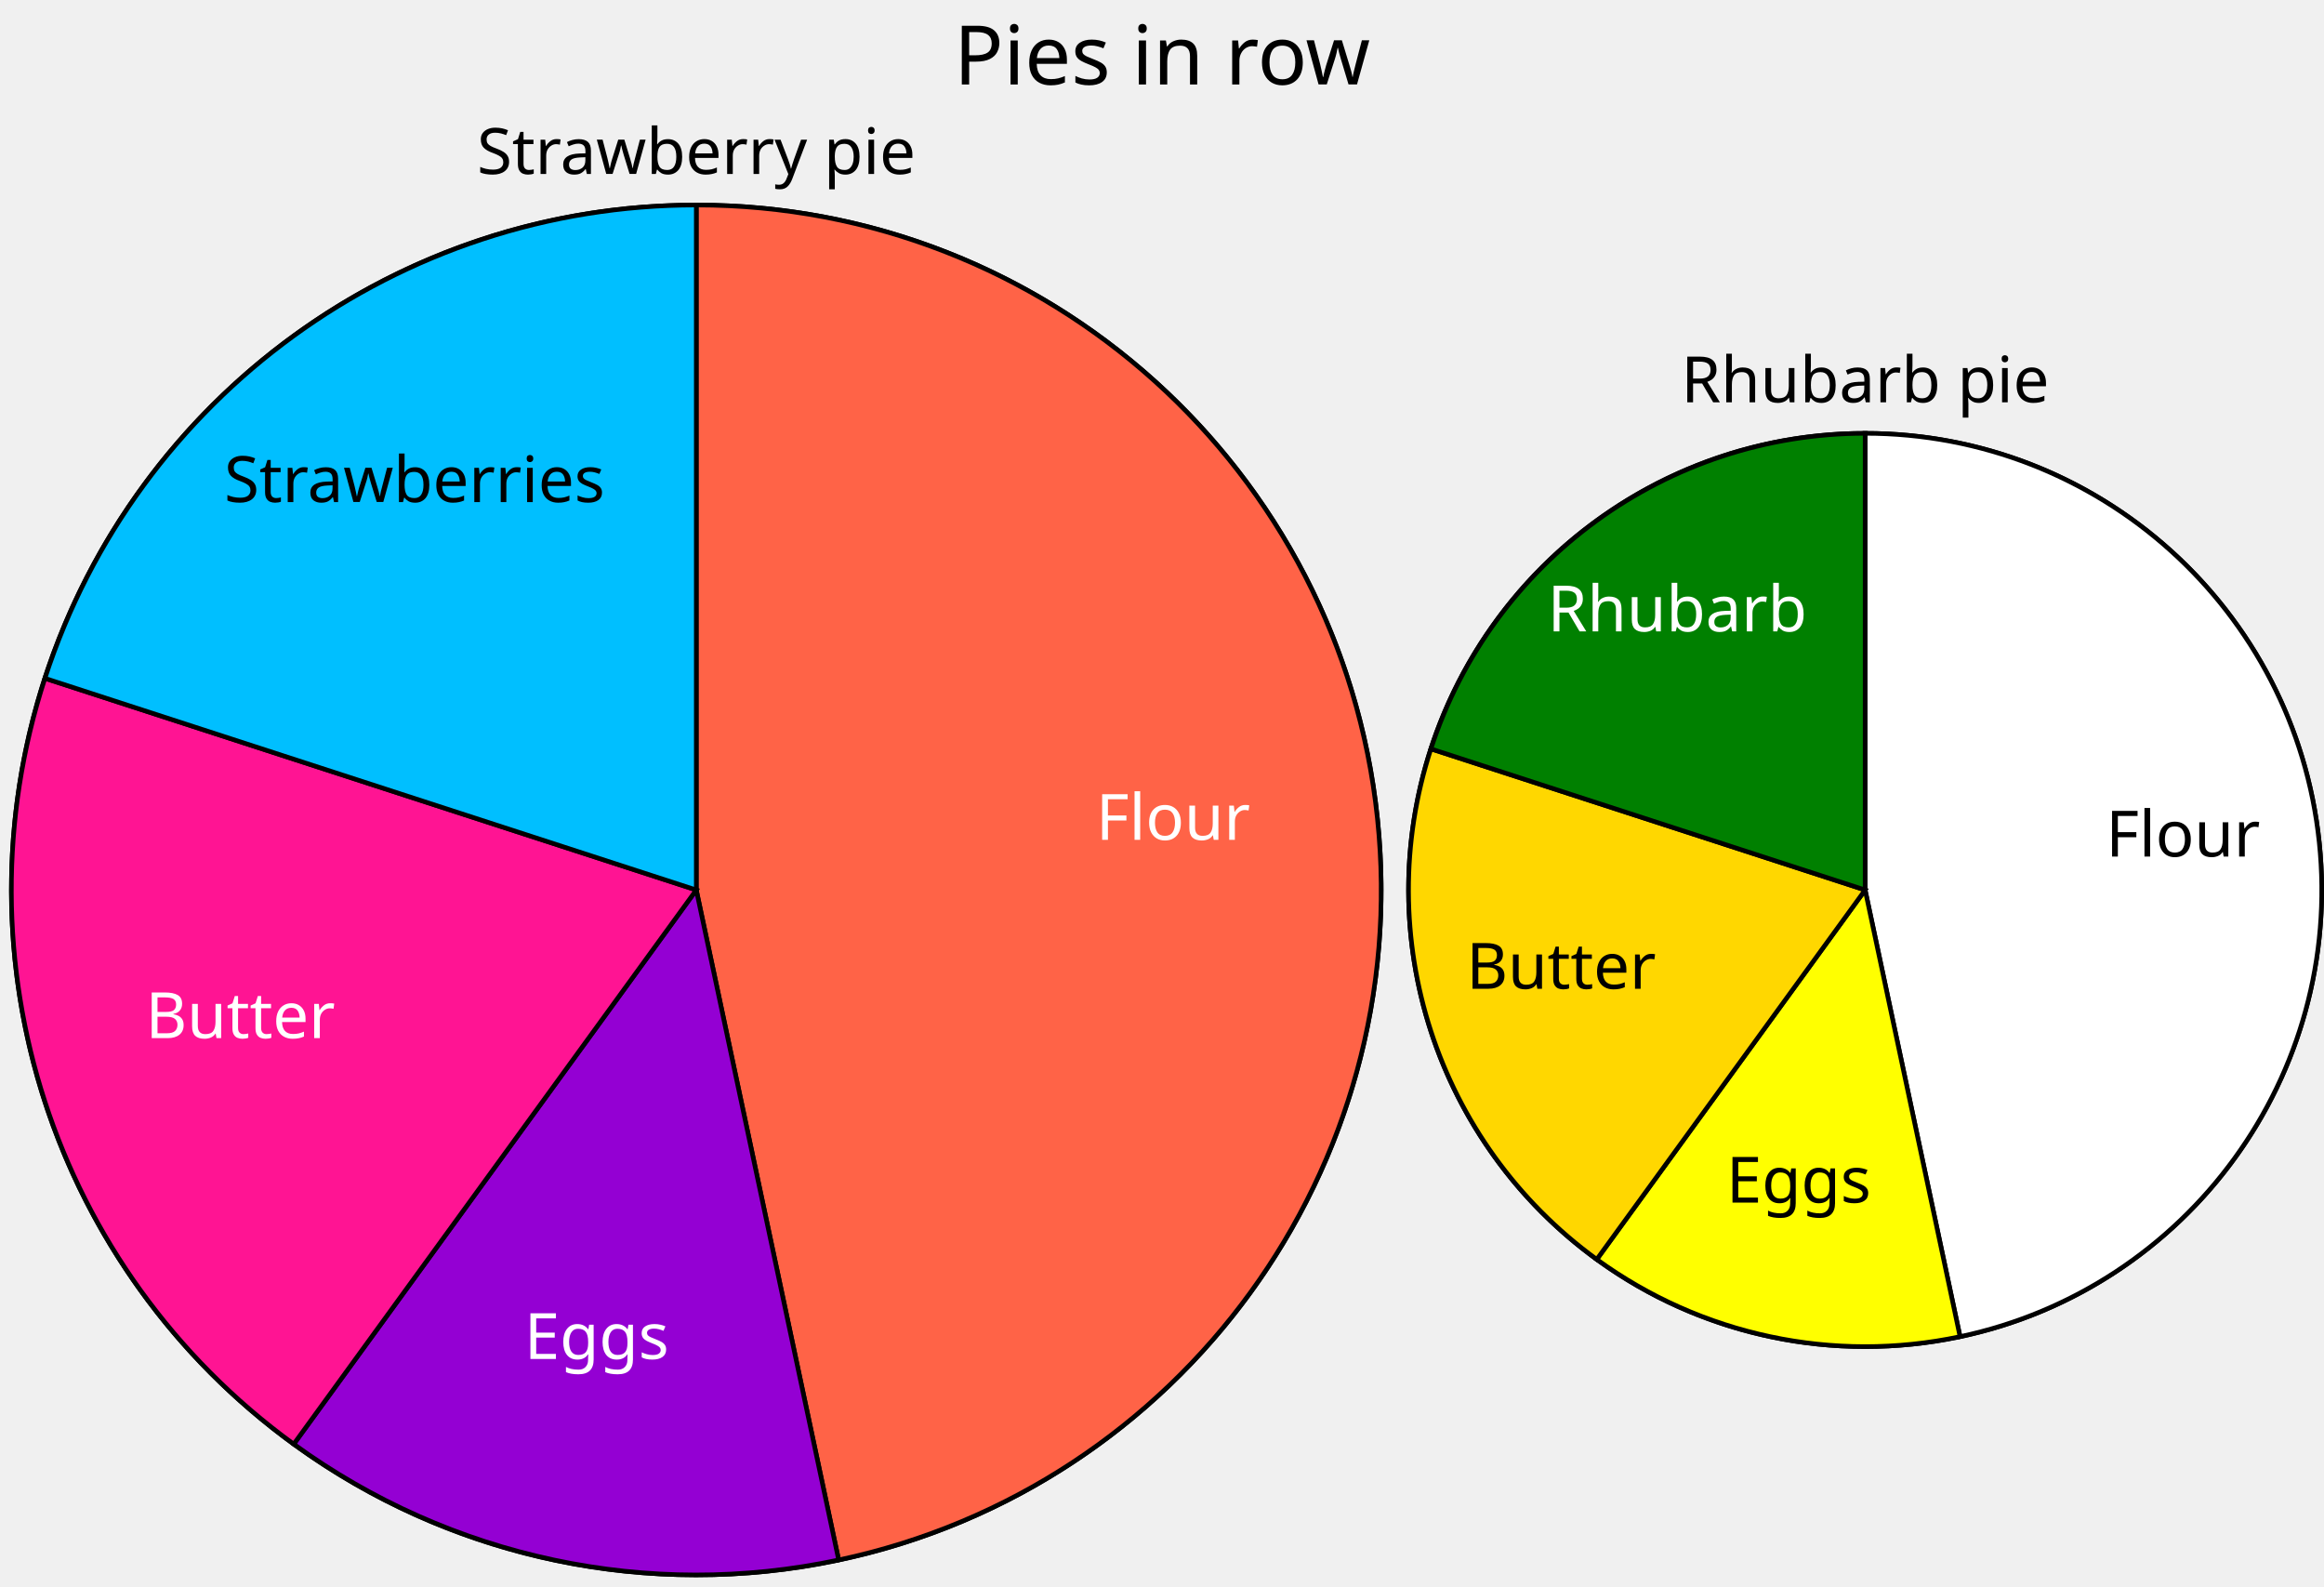
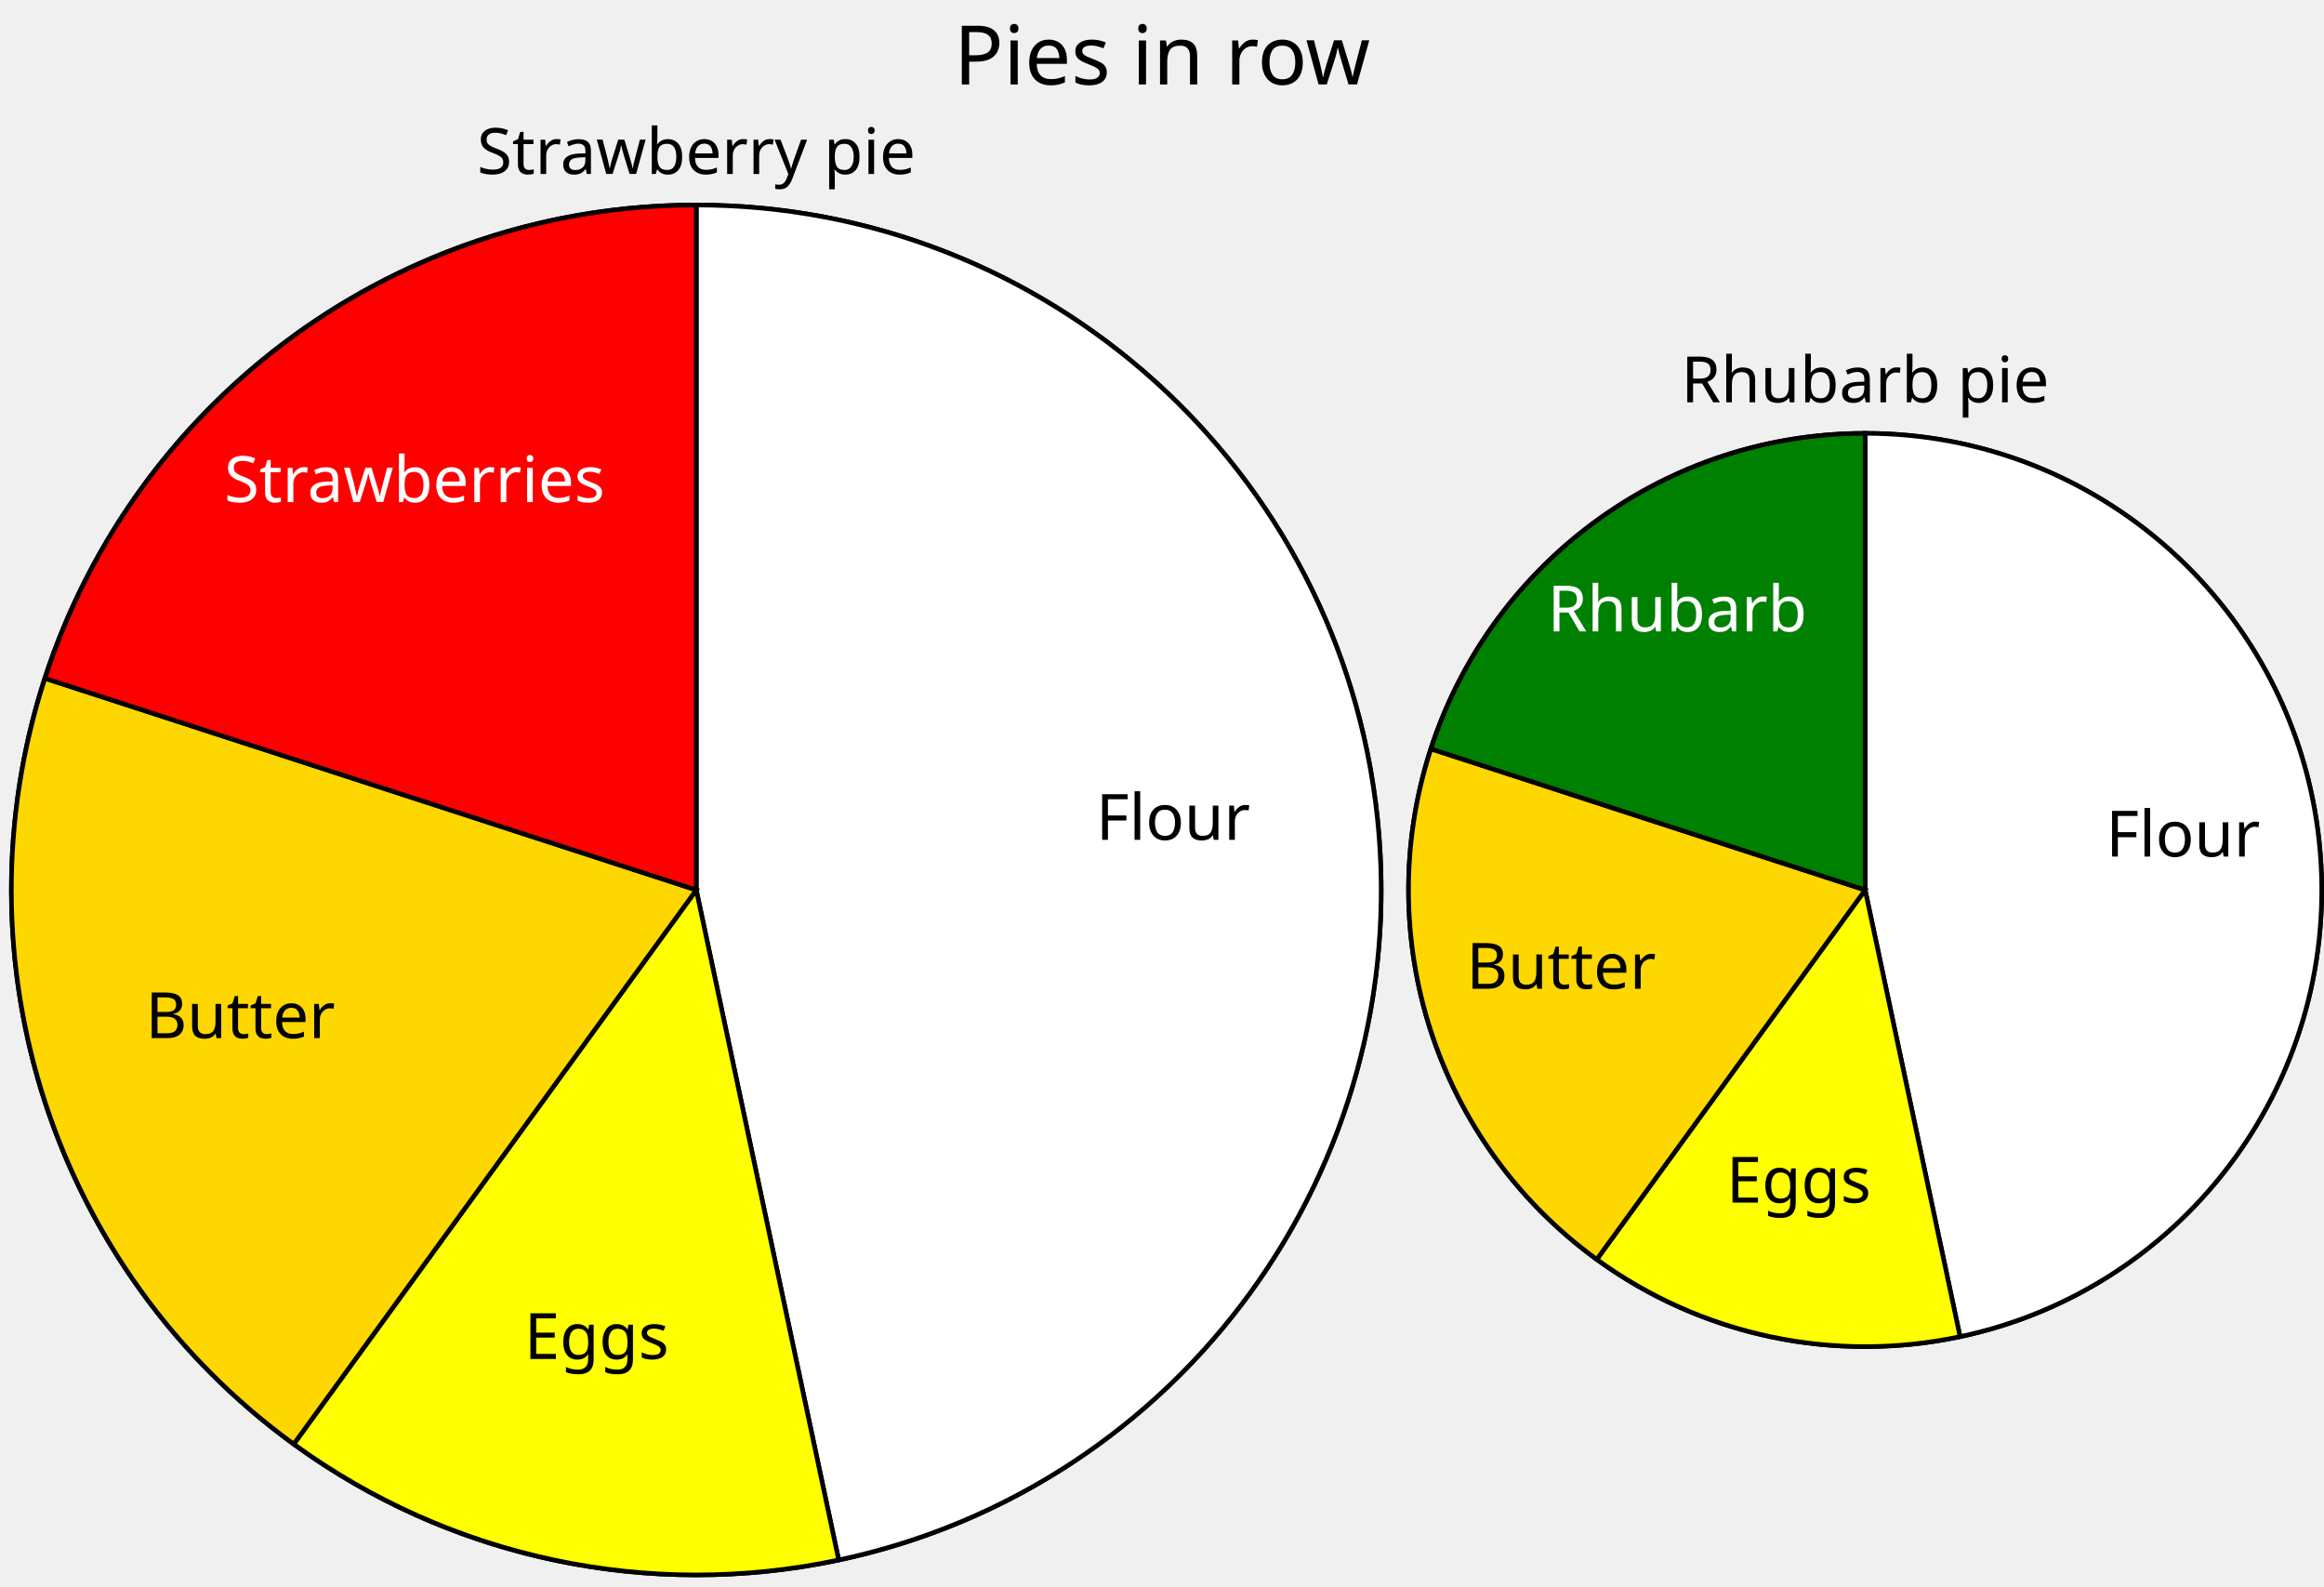
<svg xmlns="http://www.w3.org/2000/svg" width="509" height="347.400" viewBox="0 0 509 347.400" transform="translate(0.5, 0.5)">
  <g stroke="black" fill="white" font-family="sans-serif" font-size="18">
    <text x="254.0" y="18" stroke="none" fill="black" text-anchor="middle">Pies in row</text>
    <g transform="translate(0, 23.6)">
      <g stroke="black" fill="white" font-family="sans-serif" font-size="14">
        <text x="152.0" y="14" stroke="none" fill="black" text-anchor="middle">Strawberry pie</text>
        <g transform="translate(152, 170.800)">
          <circle r="150" />
          <g stroke="black" stroke-width="1">
-             <path d="M 0 0 L 0 -150 A 150 150 0 0 1 31.187 146.722 Z" fill="tomato" />
-             <path d="M 0 0 L 31.187 146.722 A 150 150 0 0 1 -88.168 121.353 Z" fill="darkviolet" />
-             <path d="M 0 0 L -88.168 121.353 A 150 150 0 0 1 -142.658 -46.353 Z" fill="deeppink" />
-             <path d="M 0 0 L -142.658 -46.353 A 150 150 0 0 1 0 -150 Z" fill="deepskyblue" />
+             <path d="M 0 0 L 0 -150 A 150 150 0 0 1 31.187 146.722 Z" fill="white" />
+             <path d="M 0 0 L 31.187 146.722 A 150 150 0 0 1 -88.168 121.353 Z" fill="yellow" />
+             <path d="M 0 0 L -88.168 121.353 A 150 150 0 0 1 -142.658 -46.353 Z" fill="gold" />
+             <path d="M 0 0 L -142.658 -46.353 A 150 150 0 0 1 0 -150 Z" fill="red" />
          </g>
          <g stroke="none" fill="black" text-anchor="middle">
-             <text x="104.425" y="-10.975" fill="white">Flour</text>
-             <text x="-21.831" y="102.705" fill="white">Eggs</text>
-             <text x="-99.861" y="32.447" fill="white">Butter</text>
-             <text x="-61.717" y="-84.947" fill="black">Strawberries</text>
+             <text x="104.425" y="-10.975" fill="black">Flour</text>
+             <text x="-21.831" y="102.705" fill="black">Eggs</text>
+             <text x="-99.861" y="32.447" fill="black">Butter</text>
+             <text x="-61.717" y="-84.947" fill="white">Strawberries</text>
          </g>
        </g>
      </g>
    </g>
    <g transform="translate(306, 73.6)">
      <g stroke="black" fill="white" font-family="sans-serif" font-size="14">
        <text x="102.0" y="14" stroke="none" fill="black" text-anchor="middle">Rhubarb pie</text>
        <g transform="translate(102, 120.800)">
          <circle r="100" />
          <g stroke="black" stroke-width="1">
            <path d="M 0 0 L 0 -100 A 100 100 0 0 1 20.791 97.815 Z" fill="white" />
            <path d="M 0 0 L 20.791 97.815 A 100 100 0 0 1 -58.779 80.902 Z" fill="yellow" />
            <path d="M 0 0 L -58.779 80.902 A 100 100 0 0 1 -95.106 -30.902 Z" fill="gold" />
            <path d="M 0 0 L -95.106 -30.902 A 100 100 0 0 1 0 -100 Z" fill="green" />
          </g>
          <g stroke="none" fill="black" text-anchor="middle">
            <text x="69.617" y="-7.317" fill="black">Flour</text>
            <text x="-14.554" y="68.470" fill="black">Eggs</text>
            <text x="-66.574" y="21.631" fill="black">Butter</text>
            <text x="-41.145" y="-56.631" fill="white">Rhubarb</text>
          </g>
        </g>
      </g>
    </g>
  </g>
</svg>
